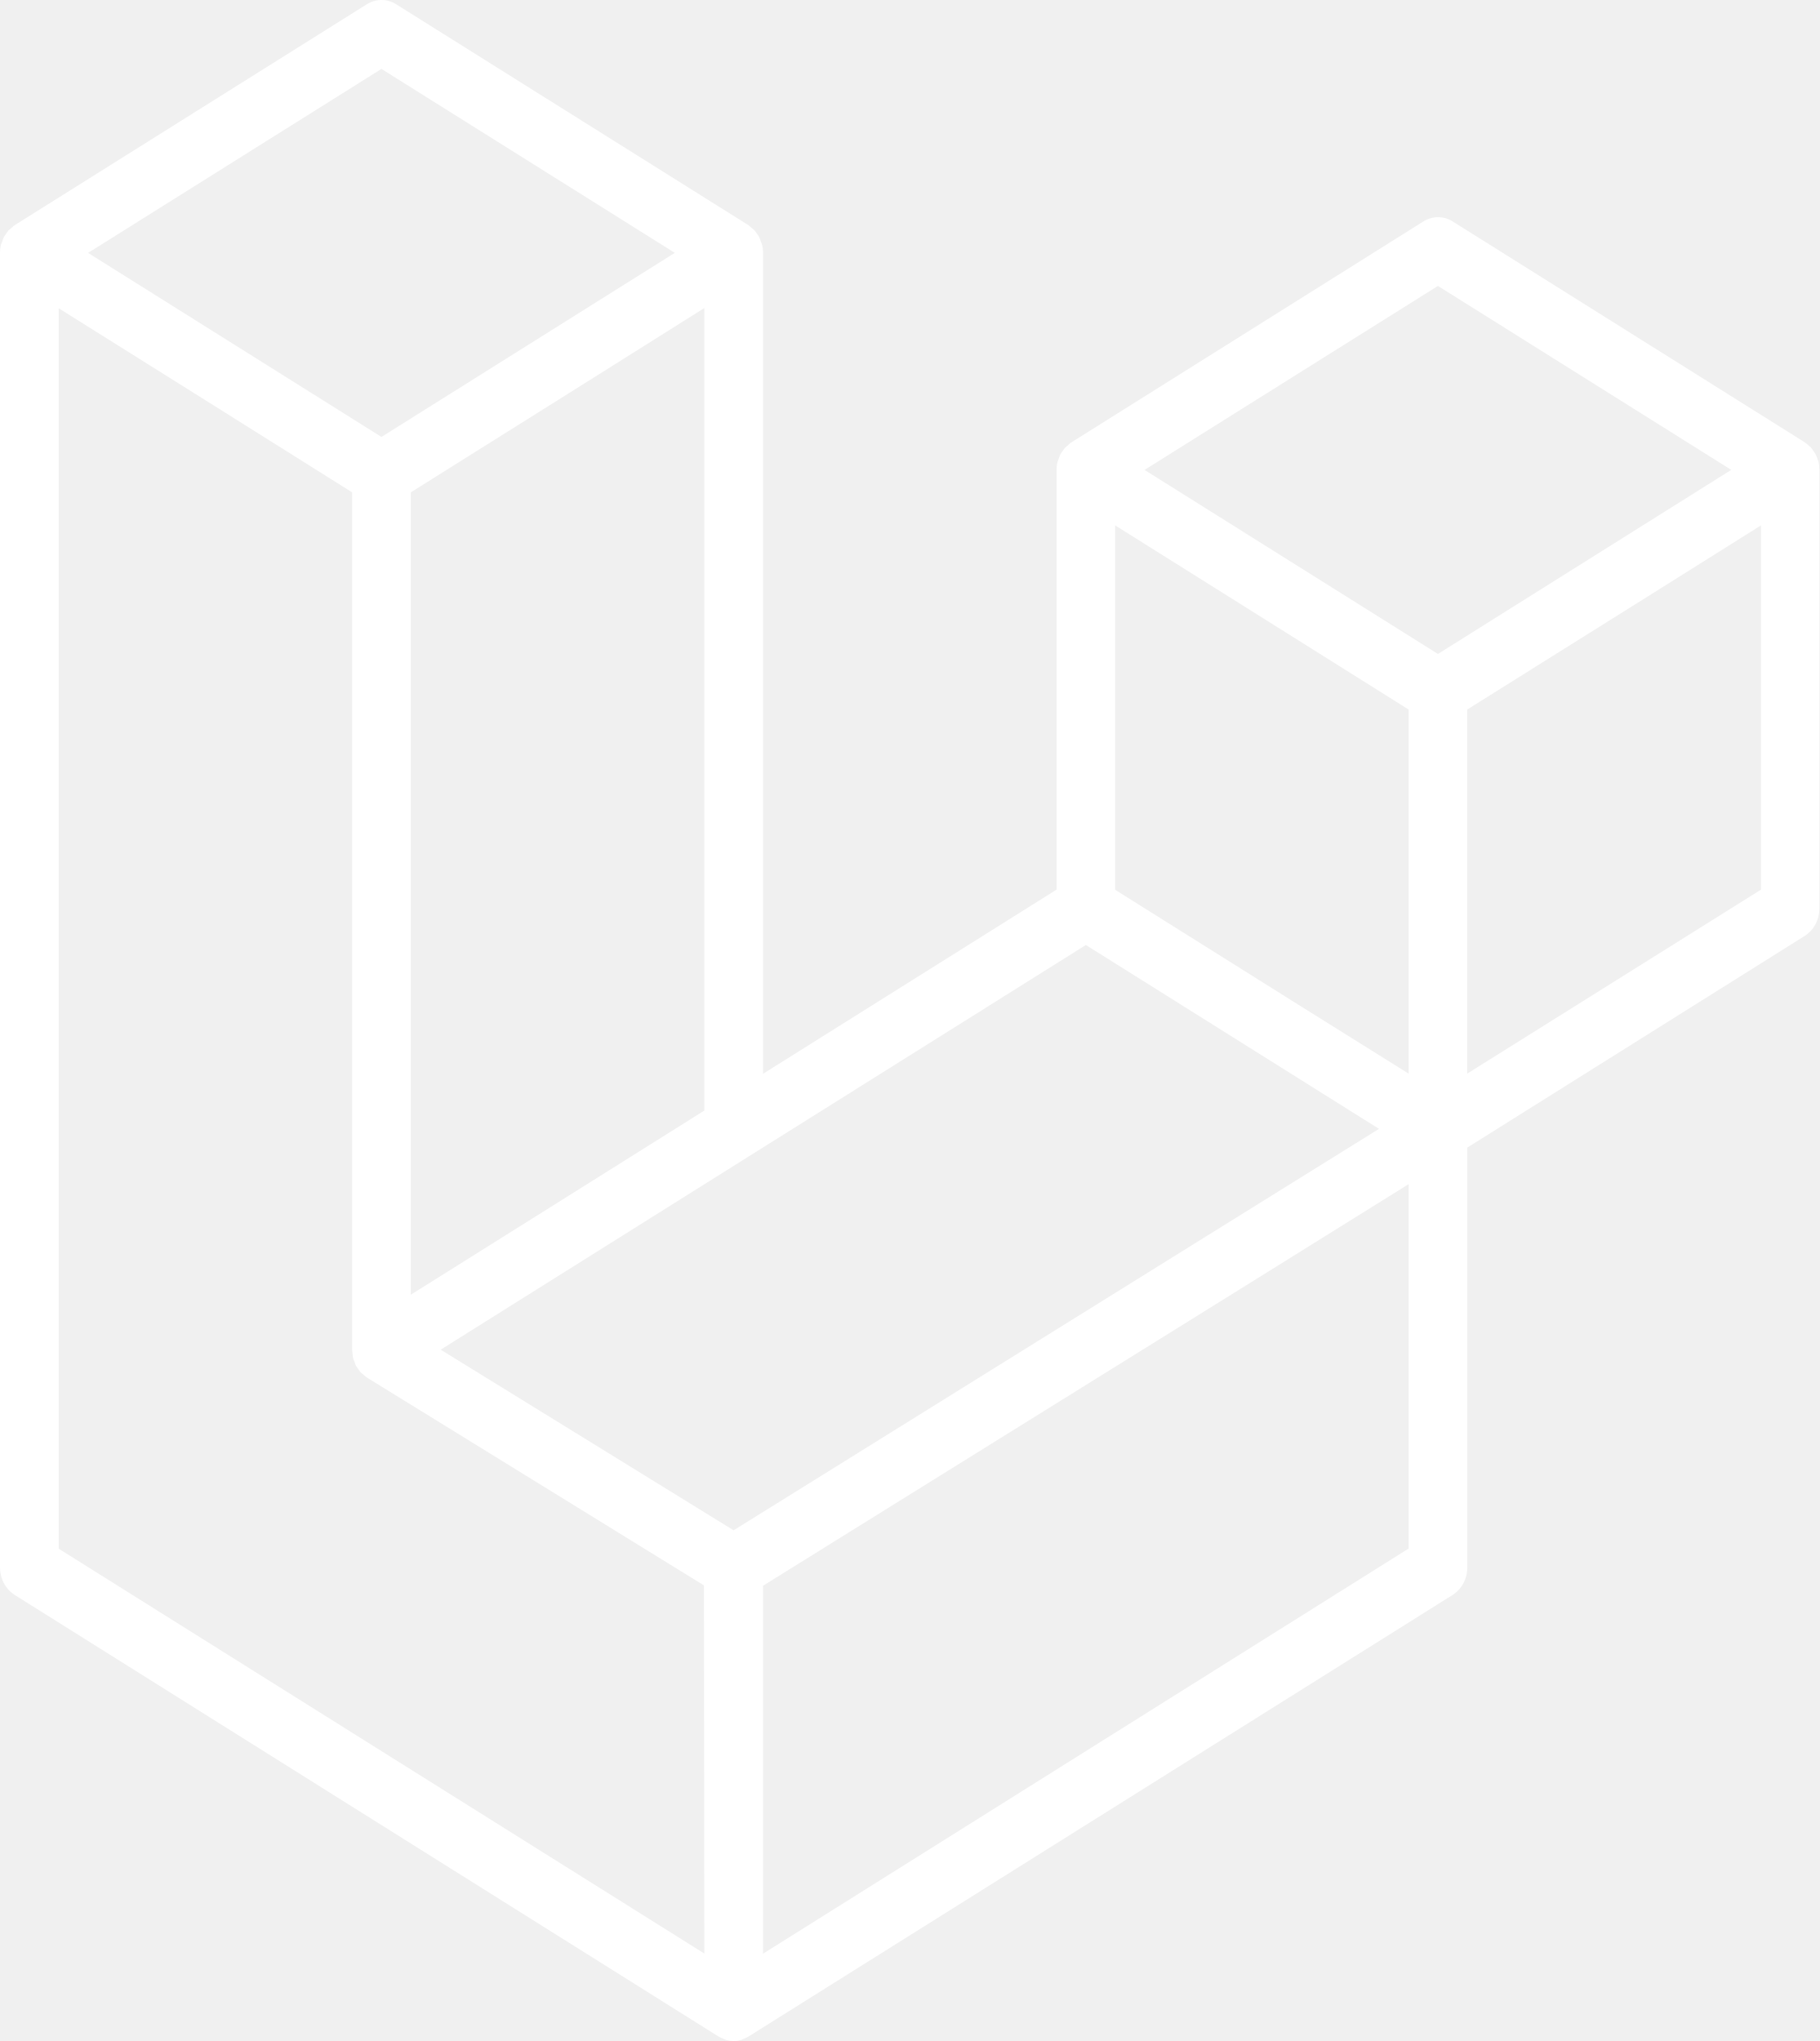
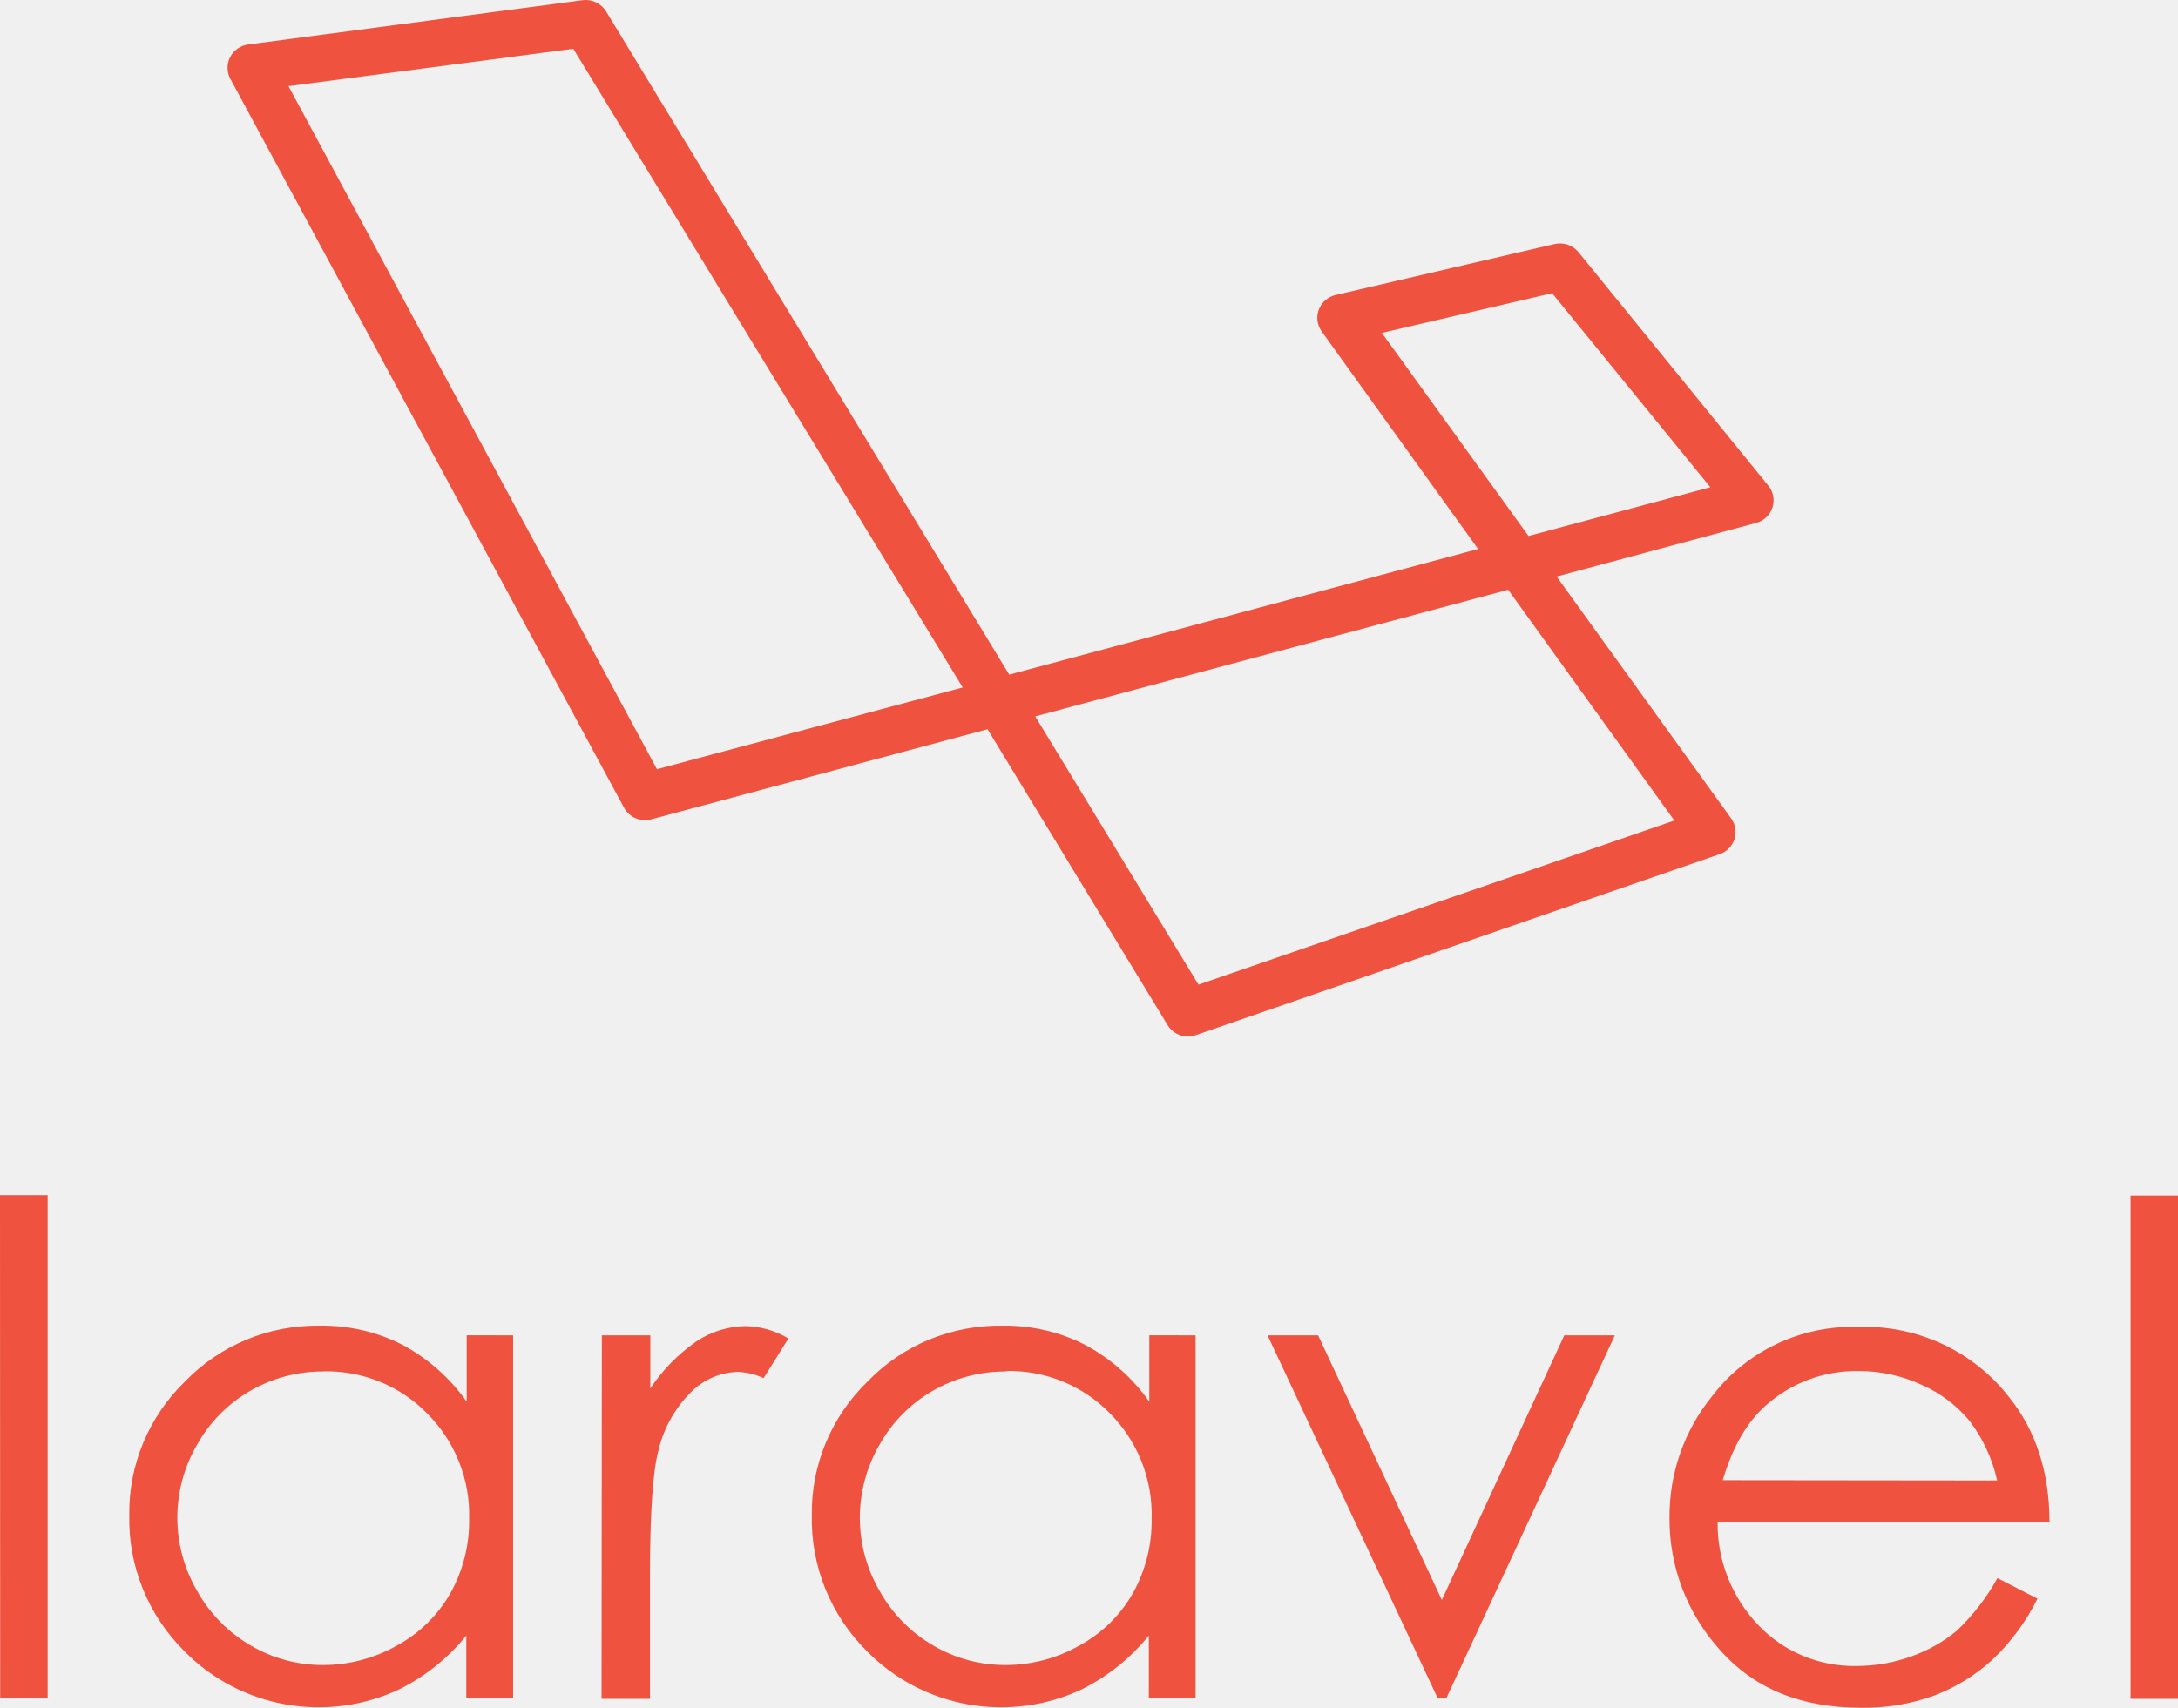
- <svg xmlns="http://www.w3.org/2000/svg" width="41" height="46" viewBox="0 0 41 46" fill="none">
-   <path d="M40.98 10.407C40.974 10.386 40.966 10.365 40.957 10.346C40.945 10.307 40.931 10.269 40.913 10.233C40.9 10.211 40.885 10.19 40.869 10.169C40.851 10.14 40.831 10.112 40.809 10.085C40.791 10.065 40.767 10.049 40.746 10.031C40.722 10.009 40.698 9.989 40.672 9.97L32.736 4.991C32.636 4.928 32.522 4.895 32.406 4.895C32.29 4.895 32.177 4.928 32.076 4.991L24.139 9.973C24.113 9.992 24.089 10.012 24.066 10.035C24.044 10.051 24.022 10.069 24.002 10.089C23.98 10.115 23.96 10.143 23.942 10.172C23.928 10.194 23.91 10.213 23.898 10.236C23.881 10.272 23.867 10.31 23.855 10.348C23.848 10.369 23.838 10.388 23.832 10.409C23.817 10.47 23.809 10.533 23.809 10.596V20.051L17.195 24.201V5.7C17.195 5.636 17.188 5.573 17.172 5.512C17.167 5.49 17.156 5.472 17.149 5.451C17.138 5.413 17.123 5.375 17.106 5.34C17.095 5.316 17.076 5.297 17.062 5.275C17.044 5.245 17.024 5.217 17.002 5.19C16.982 5.171 16.96 5.153 16.938 5.137C16.915 5.115 16.891 5.094 16.866 5.075L8.927 0.096C8.827 0.033 8.713 0 8.597 0C8.481 0 8.368 0.033 8.267 0.096L0.331 5.075C0.305 5.094 0.281 5.115 0.258 5.137C0.235 5.154 0.214 5.172 0.193 5.191C0.172 5.218 0.152 5.246 0.134 5.275C0.12 5.297 0.101 5.316 0.089 5.34C0.072 5.375 0.058 5.413 0.047 5.451C0.038 5.471 0.03 5.491 0.023 5.511C0.008 5.573 0 5.636 2.44491e-06 5.7V35.321C-0 35.448 0.03 35.572 0.088 35.682C0.146 35.791 0.229 35.882 0.33 35.946L16.2 45.904C16.235 45.923 16.272 45.94 16.31 45.952C16.327 45.96 16.344 45.97 16.362 45.976C16.473 46.008 16.589 46.008 16.7 45.976C16.716 45.971 16.73 45.961 16.745 45.956C16.785 45.942 16.823 45.925 16.86 45.904L32.736 35.946C32.836 35.882 32.92 35.791 32.978 35.682C33.036 35.572 33.066 35.448 33.066 35.321V25.864L40.67 21.093C40.771 21.029 40.855 20.937 40.913 20.827C40.971 20.716 41.001 20.591 41 20.464V10.595C41 10.531 40.994 10.468 40.98 10.407ZM8.596 1.553L15.207 5.699L8.596 9.848L1.985 5.7L8.596 1.553ZM15.872 6.943V25.03L12.036 27.438L9.258 29.18V11.096L13.095 8.689L15.872 6.943ZM15.872 44.029L1.322 34.904V6.947L4.1 8.688L7.935 11.096V30.428C7.937 30.456 7.94 30.483 7.945 30.509C7.947 30.545 7.951 30.58 7.958 30.615C7.967 30.643 7.977 30.67 7.99 30.696C7.999 30.727 8.01 30.757 8.024 30.786C8.039 30.81 8.056 30.834 8.074 30.856C8.09 30.883 8.108 30.908 8.128 30.931C8.147 30.951 8.171 30.966 8.192 30.984C8.214 31.005 8.238 31.025 8.262 31.043L15.863 35.731L15.872 44.029ZM16.532 34.49L9.931 30.419L16.864 26.069L24.47 21.298L31.076 25.442L26.229 28.457L16.532 34.49ZM31.744 34.901L17.194 44.033V35.74L27.971 29.038L31.744 26.688V34.901ZM31.744 24.198L28.966 22.461L25.13 20.054V11.841L27.908 13.584L31.744 15.992V24.198ZM32.404 14.739L25.792 10.591L32.404 6.444L39.014 10.59L32.404 14.739ZM33.063 24.198V15.992L36.907 13.584L39.684 11.841V20.051L33.063 24.198Z" fill="white" />
+ <svg xmlns="http://www.w3.org/2000/svg" width="51" height="40" viewBox="0 0 51 40" fill="none">
+   <path d="M27.821 24.279C27.725 24.279 27.63 24.254 27.546 24.207C27.462 24.161 27.391 24.093 27.342 24.011L23.124 17.08L15.235 19.194C15.115 19.222 14.989 19.211 14.876 19.161C14.763 19.111 14.67 19.025 14.612 18.918L5.393 1.845C5.351 1.767 5.328 1.68 5.328 1.591C5.327 1.503 5.348 1.415 5.389 1.336C5.43 1.257 5.49 1.189 5.563 1.138C5.636 1.087 5.721 1.054 5.81 1.042L13.637 0.005C13.745 -0.01 13.855 0.007 13.954 0.054C14.053 0.1 14.135 0.174 14.192 0.266L23.632 15.801L34.611 12.859L30.95 7.765C30.898 7.692 30.863 7.608 30.851 7.52C30.838 7.432 30.848 7.342 30.879 7.258C30.909 7.174 30.96 7.099 31.027 7.038C31.094 6.978 31.174 6.935 31.262 6.912L36.398 5.716C36.501 5.692 36.608 5.697 36.708 5.731C36.808 5.764 36.896 5.825 36.962 5.906L41.407 11.375C41.465 11.446 41.505 11.53 41.521 11.62C41.538 11.71 41.531 11.802 41.503 11.889C41.474 11.976 41.424 12.054 41.357 12.117C41.29 12.18 41.208 12.225 41.118 12.249L36.45 13.504L40.537 19.169C40.587 19.239 40.62 19.319 40.634 19.403C40.647 19.487 40.64 19.573 40.614 19.654C40.588 19.735 40.542 19.81 40.482 19.871C40.422 19.932 40.348 19.978 40.266 20.006L27.998 24.245C27.941 24.265 27.882 24.277 27.821 24.279ZM24.241 16.779L28.064 23.061L39.206 19.218L35.315 13.813L24.241 16.779ZM6.755 2.018L15.383 18.016L22.543 16.102L13.424 1.142L6.755 2.018ZM32.358 7.797L35.791 12.554L40.049 11.412L36.344 6.867L32.358 7.797ZM0 27.993H1.116V39.78H0.004L0 27.993ZM12.015 31.276V39.78H10.919V38.308C10.494 38.833 9.959 39.262 9.352 39.566C8.525 39.956 7.595 40.08 6.693 39.921C5.791 39.762 4.962 39.328 4.324 38.68C3.901 38.262 3.569 37.765 3.346 37.218C3.123 36.67 3.015 36.085 3.027 35.495C3.018 34.912 3.129 34.332 3.354 33.792C3.579 33.252 3.913 32.763 4.336 32.353C4.742 31.933 5.232 31.6 5.776 31.375C6.319 31.151 6.904 31.04 7.493 31.049C8.162 31.04 8.823 31.192 9.417 31.494C10.02 31.817 10.538 32.274 10.928 32.83V31.274L12.015 31.276ZM7.578 32.122C6.974 32.118 6.38 32.275 5.86 32.575C5.339 32.876 4.91 33.31 4.618 33.831C3.997 34.894 3.997 36.202 4.618 37.266C4.912 37.794 5.346 38.235 5.873 38.541C6.384 38.842 6.968 38.999 7.563 38.998C8.169 38.998 8.764 38.841 9.29 38.544C9.816 38.259 10.251 37.834 10.545 37.318C10.844 36.783 10.996 36.179 10.985 35.568C10.998 35.112 10.917 34.659 10.747 34.235C10.578 33.811 10.323 33.425 9.998 33.101C9.685 32.782 9.308 32.53 8.892 32.361C8.475 32.192 8.027 32.11 7.577 32.119L7.578 32.122ZM14.093 31.276H15.228V32.519C15.512 32.09 15.876 31.718 16.301 31.422C16.647 31.189 17.055 31.062 17.475 31.059C17.823 31.07 18.163 31.17 18.462 31.349L17.88 32.279C17.692 32.19 17.487 32.14 17.279 32.131C16.877 32.143 16.495 32.303 16.207 32.58C15.814 32.961 15.54 33.445 15.418 33.974C15.286 34.459 15.22 35.438 15.22 36.912V39.789H14.086L14.093 31.276ZM27.996 31.276V39.78H26.901V38.308C26.476 38.833 25.942 39.262 25.334 39.566C24.507 39.956 23.577 40.08 22.675 39.921C21.773 39.762 20.944 39.328 20.306 38.68C19.884 38.262 19.551 37.765 19.328 37.218C19.106 36.67 18.997 36.085 19.009 35.495C18.992 34.316 19.464 33.179 20.32 32.353C20.726 31.933 21.216 31.6 21.759 31.375C22.303 31.151 22.888 31.04 23.477 31.049C24.146 31.04 24.807 31.192 25.401 31.494C26.004 31.817 26.522 32.274 26.912 32.83V31.274L27.996 31.276ZM23.559 32.122C22.955 32.118 22.362 32.275 21.841 32.575C21.32 32.876 20.891 33.31 20.599 33.831C19.979 34.894 19.979 36.202 20.599 37.266C20.894 37.794 21.327 38.235 21.854 38.541C22.365 38.842 22.949 38.999 23.545 38.998C24.151 38.998 24.746 38.841 25.271 38.544C25.797 38.259 26.233 37.834 26.526 37.318C26.825 36.783 26.977 36.179 26.966 35.568C26.98 35.111 26.9 34.656 26.73 34.231C26.561 33.805 26.306 33.418 25.98 33.092C25.667 32.773 25.291 32.522 24.875 32.353C24.458 32.184 24.011 32.101 23.561 32.111L23.559 32.122ZM29.681 31.276H30.865L33.762 37.474L36.629 31.276H37.813L33.865 39.781H33.668L29.681 31.276ZM46.765 36.958L47.709 37.443C47.444 37.981 47.084 38.468 46.645 38.882C46.251 39.242 45.79 39.524 45.288 39.714C44.742 39.911 44.163 40.008 43.581 39.999C42.173 39.999 41.072 39.548 40.277 38.647C39.509 37.798 39.087 36.7 39.093 35.563C39.081 34.516 39.438 33.497 40.101 32.688C40.499 32.169 41.017 31.753 41.612 31.472C42.208 31.192 42.863 31.057 43.523 31.078C44.201 31.056 44.875 31.195 45.488 31.481C46.101 31.768 46.636 32.195 47.047 32.727C47.672 33.505 47.987 34.477 47.991 35.644H40.22C40.207 36.546 40.552 37.417 41.181 38.072C41.475 38.38 41.831 38.623 42.227 38.786C42.622 38.949 43.048 39.029 43.476 39.02C43.914 39.02 44.349 38.943 44.759 38.794C45.146 38.658 45.505 38.456 45.819 38.195C46.195 37.838 46.513 37.427 46.764 36.976L46.765 36.958ZM46.765 34.675C46.653 34.169 46.432 33.692 46.118 33.278C45.815 32.914 45.431 32.625 44.995 32.434C44.538 32.222 44.038 32.112 43.533 32.112C42.727 32.096 41.946 32.384 41.349 32.917C40.904 33.312 40.568 33.895 40.34 34.668L46.765 34.675ZM49.889 28.002H51V39.789H49.889V28.002Z" fill="#EF533F" />
</svg>
